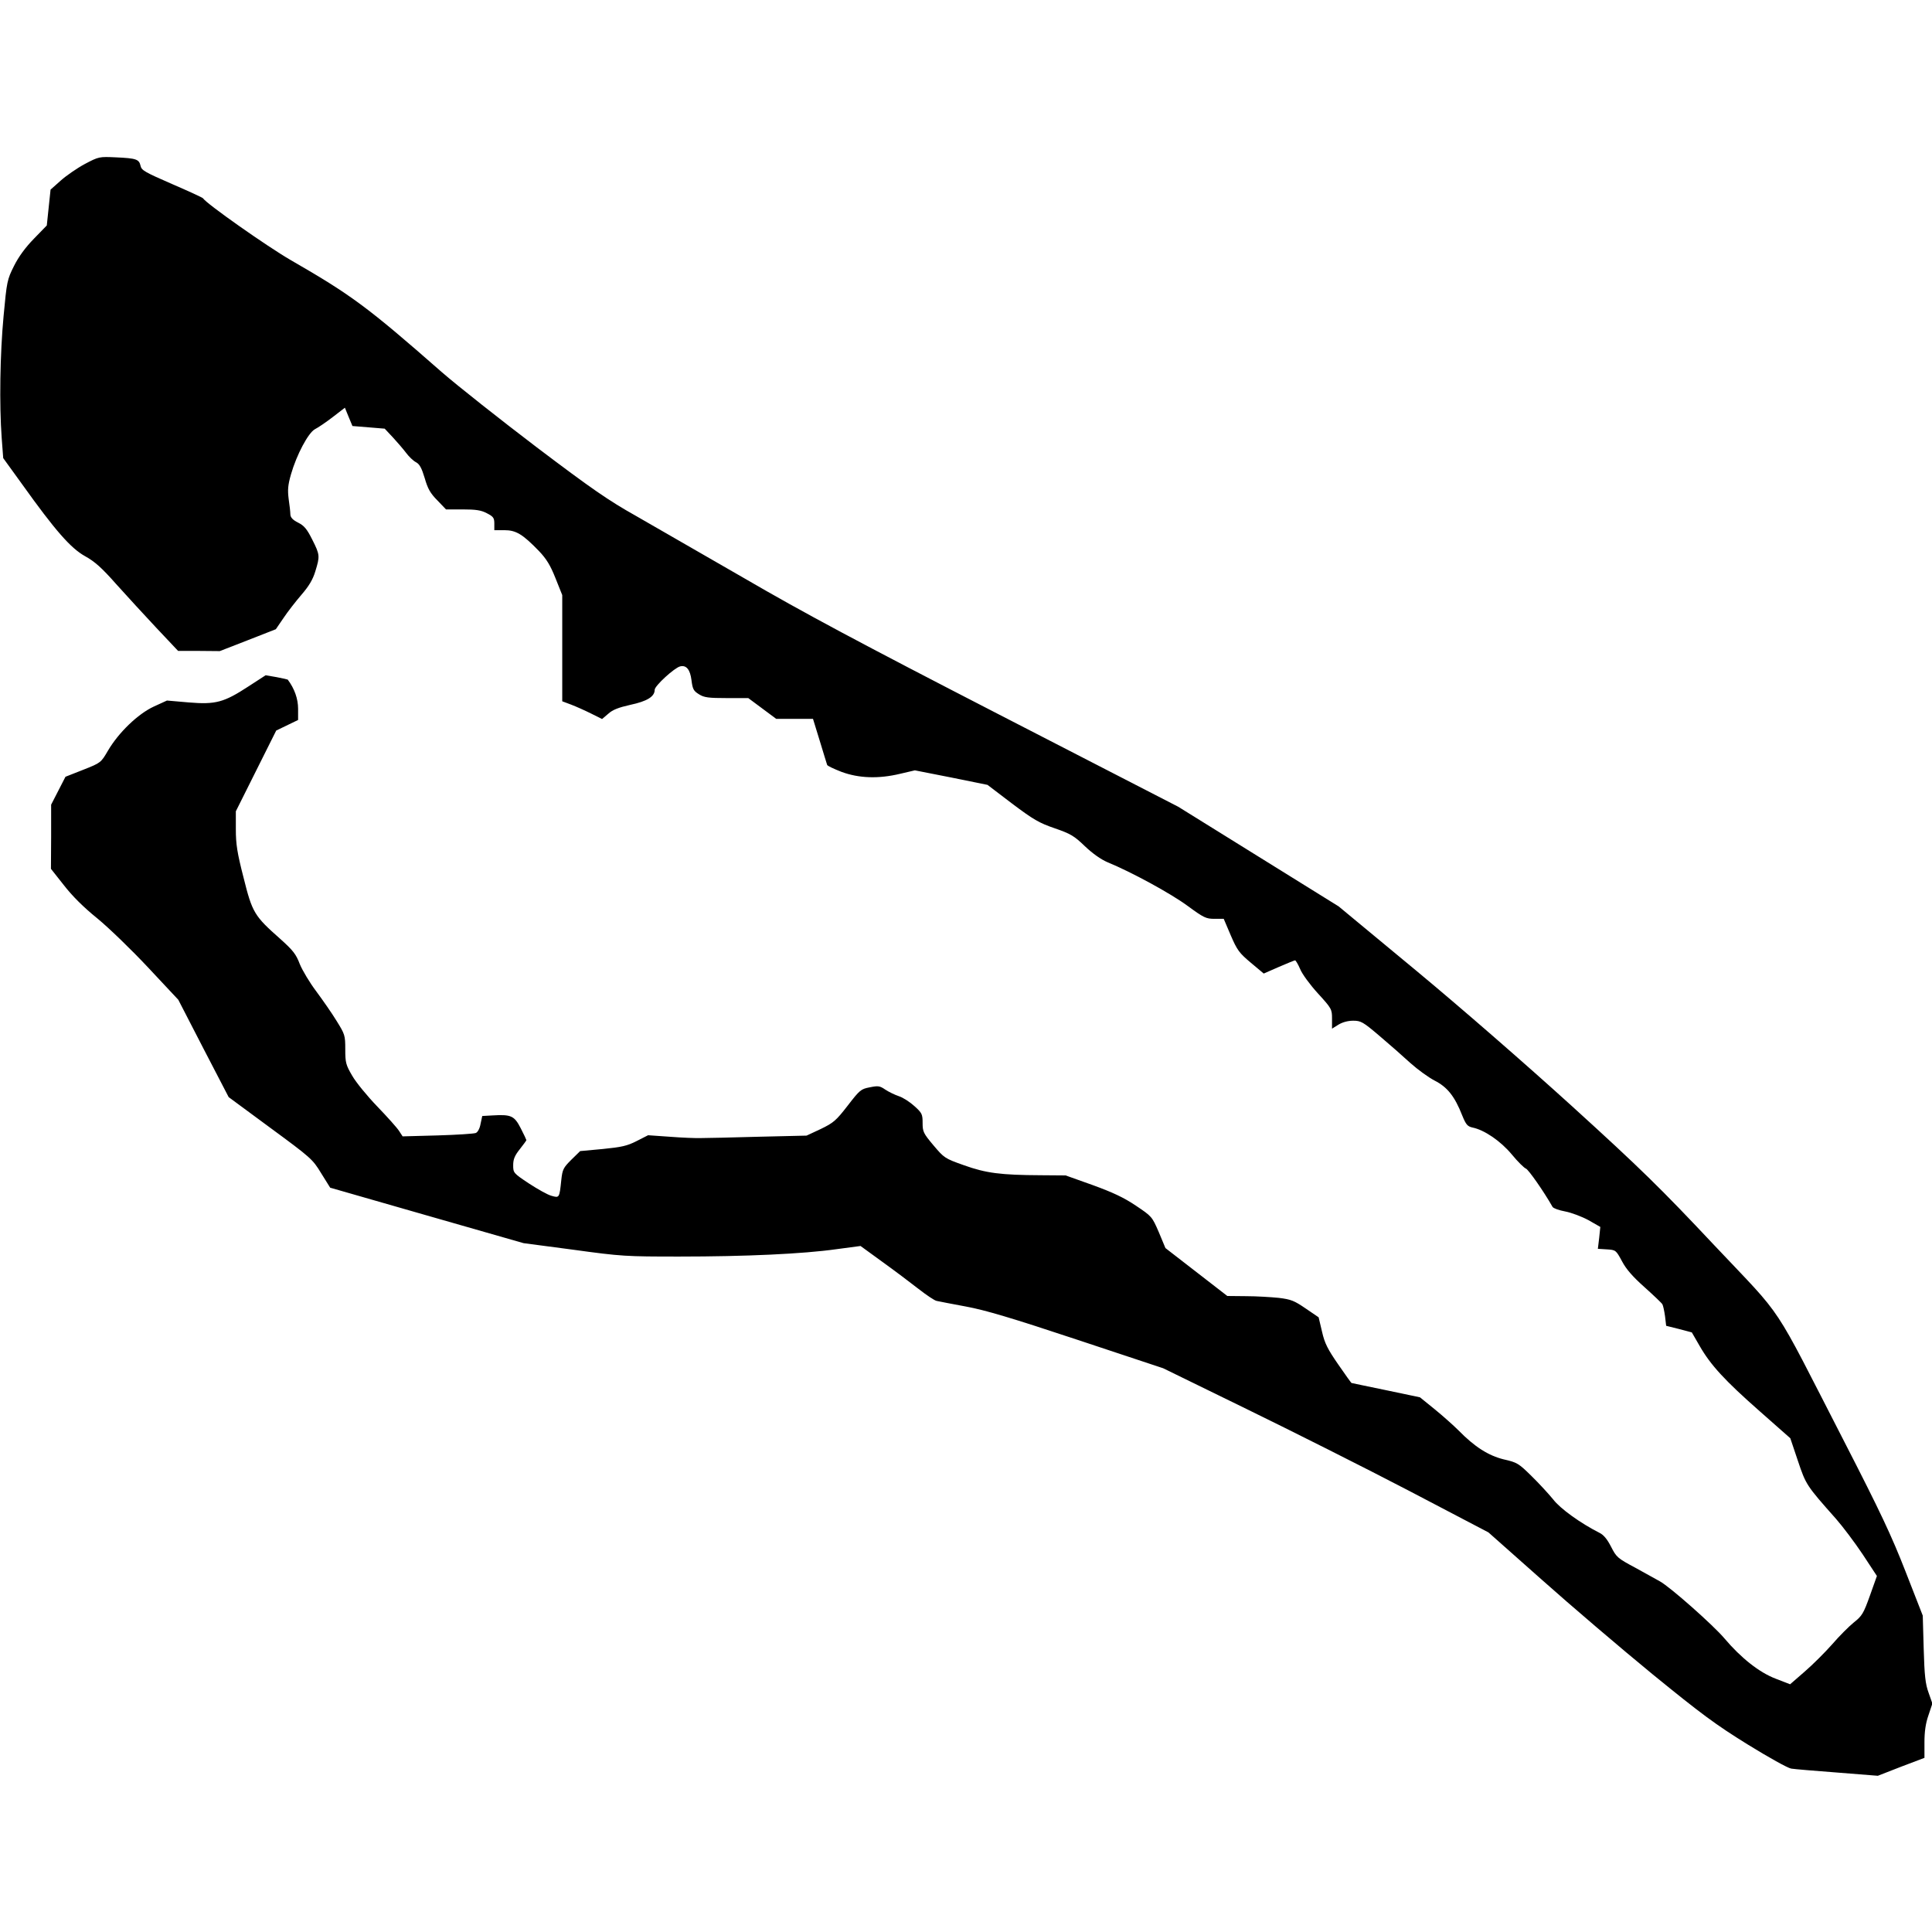
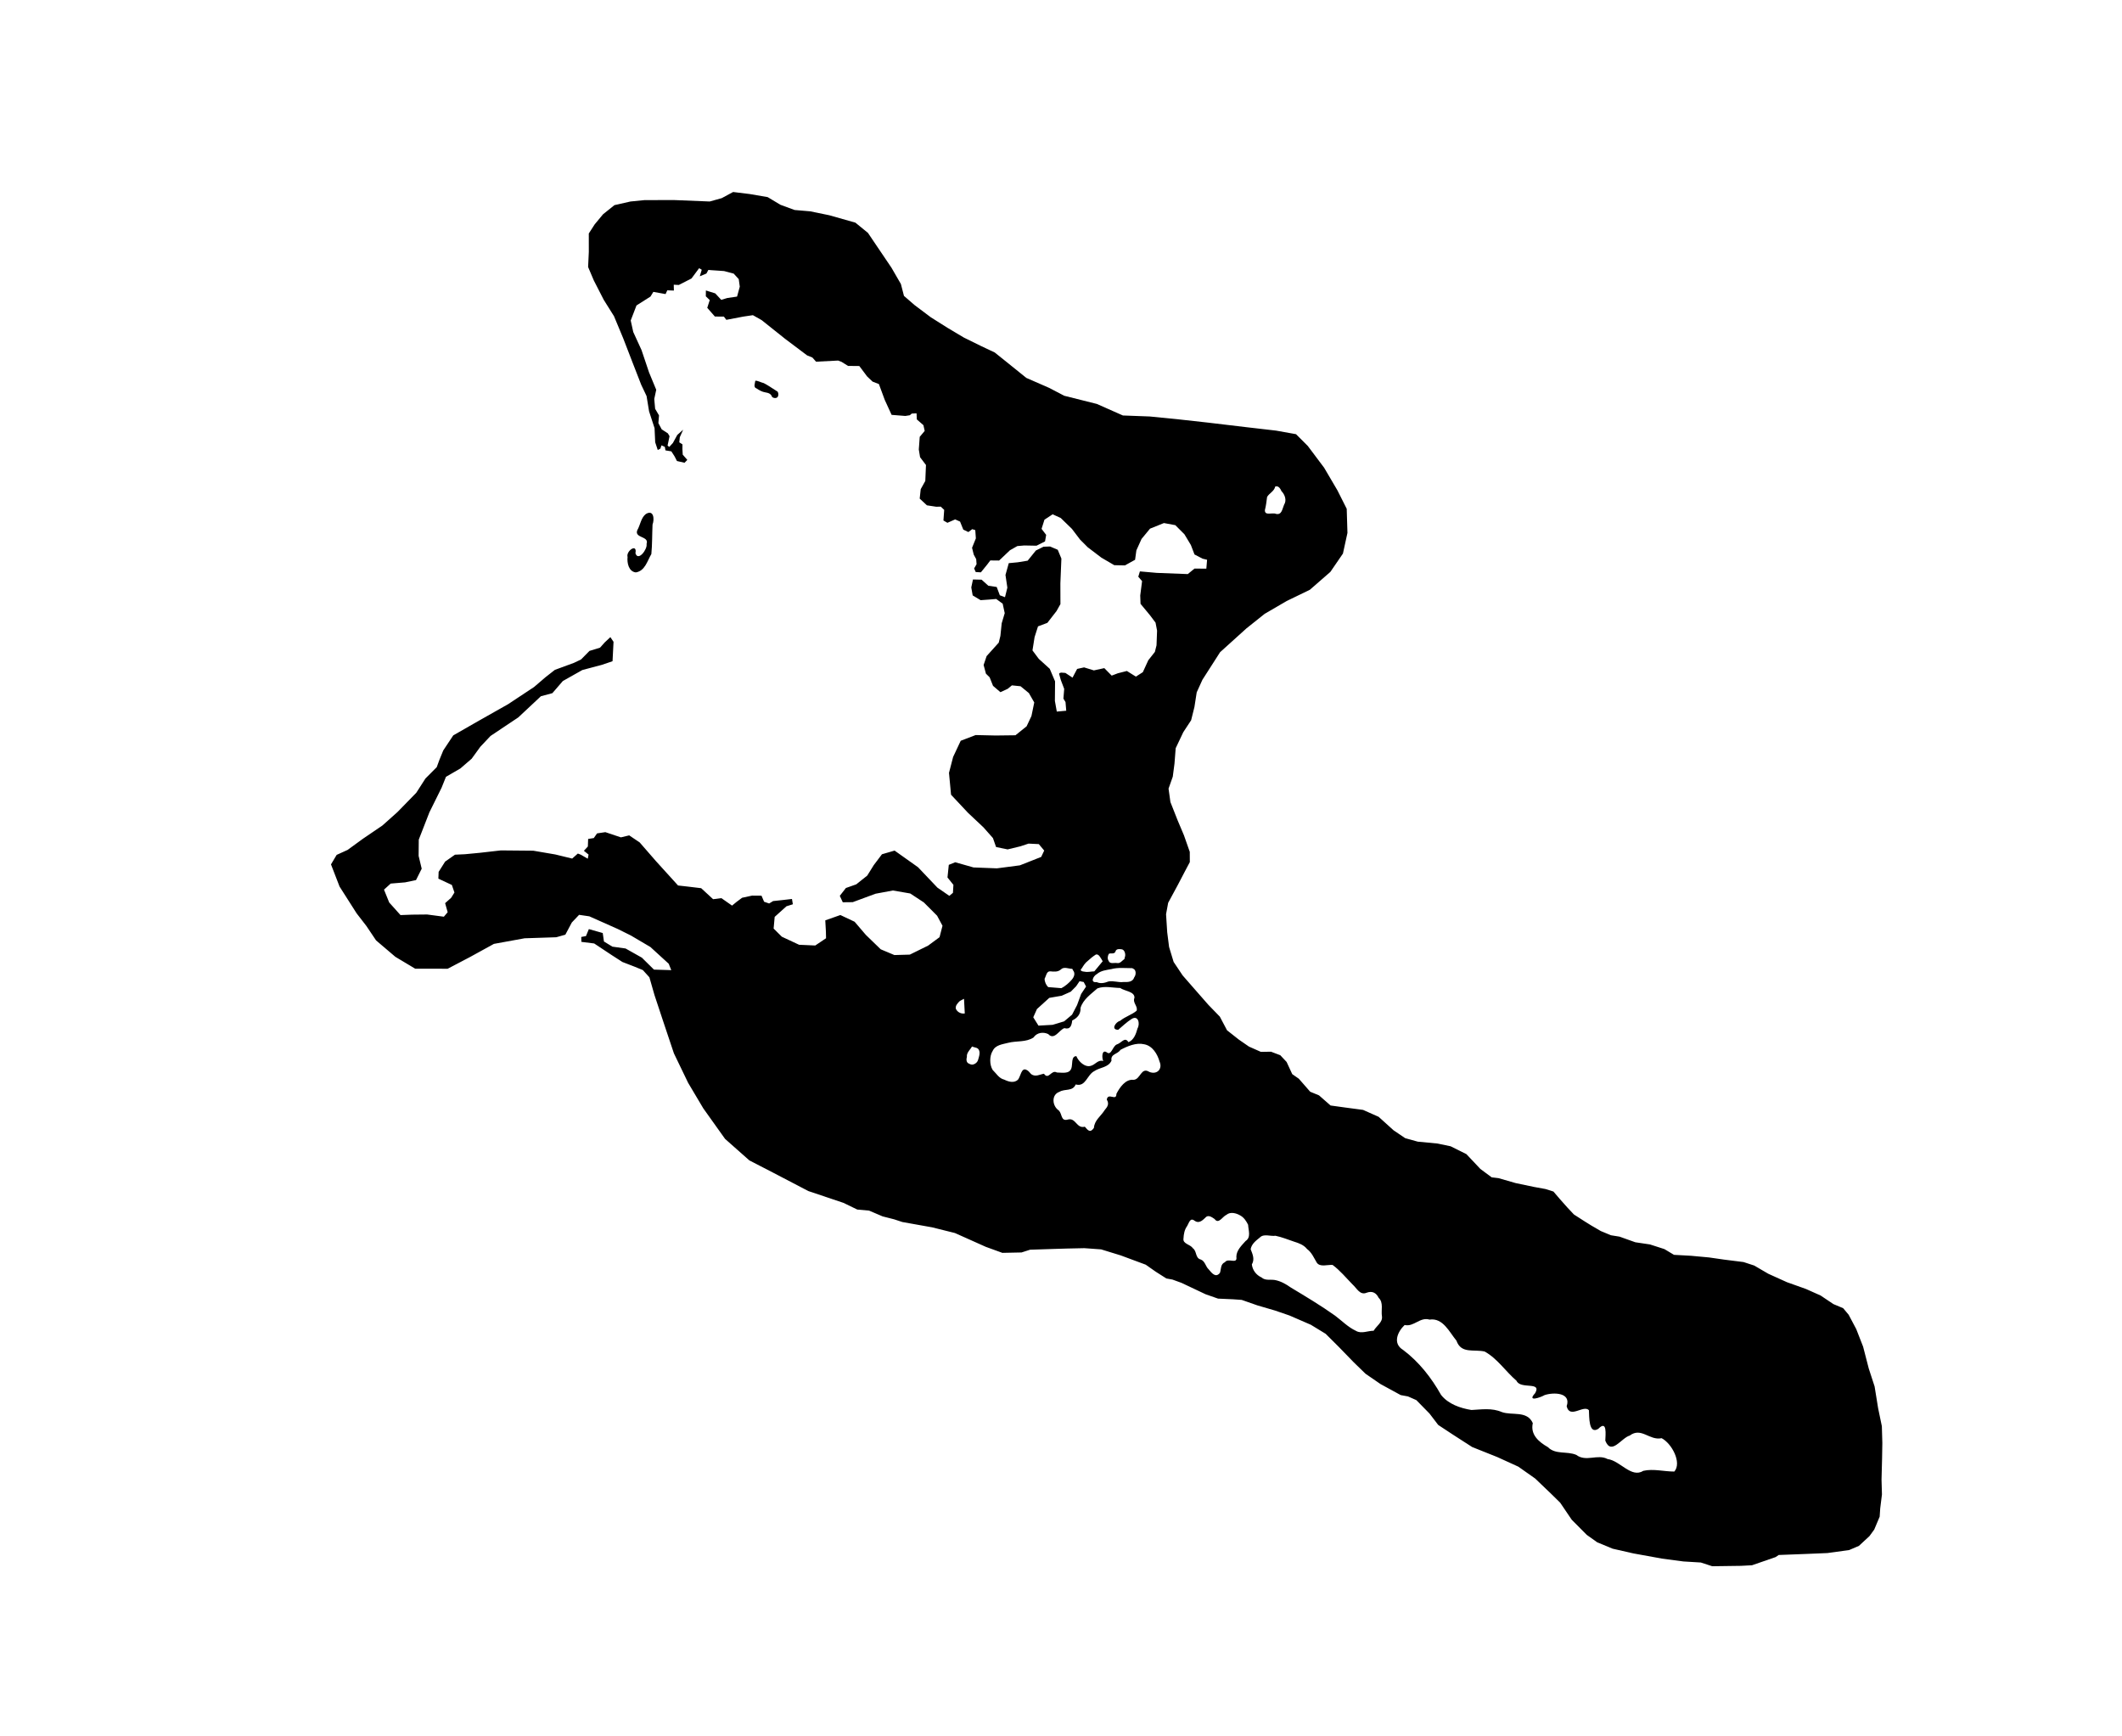
- <svg xmlns="http://www.w3.org/2000/svg" version="1.0" width="1024pt" height="1024pt" viewBox="0 0 1024 1024" preserveAspectRatio="xMidYMid meet">
-   <g transform="translate(0,1024) scale(0.1,-0.1)" fill="#000000" stroke="none">
-     <path d="M450 9371 c-41 -22 -99 -62 -128 -88 l-54 -48 -10 -95 -10 -95 -68 -70 c-45 -46 -81 -95 -106 -145 -36 -72 -38 -82 -55 -265 -19 -202 -23 -470 -10 -647 l8 -106 102 -141 c173 -242 256 -337 332 -379 51 -28 89 -62 164 -147 54 -60 150 -165 213 -232 l116 -123 110 0 111 -1 149 58 148 58 41 60 c22 33 65 88 95 123 39 45 60 80 73 123 25 81 25 88 -16 169 -28 56 -43 74 -75 90 -28 14 -40 27 -41 43 0 12 -4 49 -9 82 -6 48 -4 74 12 130 30 105 92 221 127 240 16 8 59 37 94 64 l65 50 20 -49 20 -48 86 -7 85 -7 44 -47 c23 -25 55 -62 70 -82 14 -19 38 -42 52 -49 19 -10 30 -31 46 -84 16 -56 30 -81 67 -118 l46 -48 89 0 c68 0 97 -4 127 -20 35 -18 40 -25 40 -55 l0 -35 53 0 c62 0 97 -21 184 -111 39 -41 60 -75 87 -143 l36 -90 0 -282 0 -281 48 -18 c26 -10 73 -31 105 -47 l58 -29 33 28 c23 21 54 33 116 47 90 19 130 44 130 80 0 21 105 117 135 124 33 8 53 -17 60 -73 6 -48 11 -57 40 -75 27 -17 50 -20 147 -20 l114 0 74 -55 74 -55 97 0 98 0 36 -117 c20 -65 37 -122 39 -127 1 -5 35 -21 76 -37 92 -34 196 -38 312 -10 l77 18 193 -38 192 -39 130 -99 c113 -85 144 -103 226 -131 84 -29 103 -40 160 -95 41 -39 85 -70 120 -85 127 -52 336 -166 424 -231 86 -63 98 -69 143 -69 l49 0 37 -87 c34 -79 45 -94 107 -146 l68 -57 80 35 c44 19 83 35 86 35 4 0 16 -21 27 -46 10 -26 53 -84 94 -129 73 -80 75 -84 75 -134 l0 -53 34 21 c21 13 50 21 78 21 41 0 52 -6 139 -80 52 -44 126 -109 164 -144 39 -35 97 -77 130 -94 66 -34 105 -82 145 -184 20 -49 28 -58 54 -64 64 -13 150 -72 209 -143 32 -39 66 -72 75 -75 13 -5 94 -120 141 -203 4 -7 34 -18 67 -24 32 -6 88 -27 123 -46 l63 -36 -6 -58 -7 -58 48 -3 c47 -3 48 -4 80 -63 22 -42 57 -82 120 -138 48 -43 91 -84 94 -90 4 -7 10 -35 14 -63 l6 -51 68 -17 68 -18 41 -71 c59 -103 135 -185 319 -347 l162 -143 40 -119 c43 -128 45 -131 202 -308 36 -41 100 -126 142 -189 l75 -114 -37 -104 c-34 -95 -42 -108 -85 -142 -26 -21 -78 -73 -115 -116 -38 -43 -103 -108 -146 -145 l-77 -67 -75 29 c-88 33 -186 111 -273 214 -58 69 -288 273 -343 303 -18 10 -76 42 -130 72 -94 50 -100 56 -128 111 -20 39 -39 63 -62 74 -99 50 -208 128 -245 177 -23 28 -74 84 -114 123 -69 68 -77 73 -148 89 -81 20 -154 66 -240 154 -25 25 -81 75 -125 111 l-79 64 -181 38 c-99 20 -181 38 -182 38 -1 0 -33 44 -70 98 -56 81 -72 112 -86 174 l-18 76 -69 47 c-60 41 -77 48 -142 56 -40 4 -118 9 -173 9 l-100 1 -164 127 -164 127 -35 84 c-36 83 -37 84 -122 141 -64 43 -122 70 -229 109 l-143 51 -131 1 c-213 1 -291 11 -408 53 -102 36 -105 39 -161 105 -54 64 -58 73 -58 119 0 46 -3 53 -43 89 -24 22 -61 46 -83 53 -21 7 -54 23 -72 35 -29 20 -38 21 -82 12 -47 -9 -53 -14 -117 -97 -62 -80 -75 -91 -143 -124 l-75 -35 -255 -6 c-140 -4 -277 -7 -305 -7 -27 -1 -102 2 -165 7 l-115 8 -61 -31 c-51 -26 -80 -32 -180 -42 l-119 -11 -47 -46 c-42 -42 -47 -51 -53 -107 -10 -96 -10 -96 -52 -84 -20 5 -73 35 -119 65 -83 55 -84 57 -84 97 0 32 8 51 35 85 19 24 35 46 35 48 0 2 -13 30 -30 63 -34 66 -50 74 -150 68 l-54 -3 -9 -42 c-4 -24 -15 -44 -25 -48 -9 -4 -100 -10 -203 -13 l-185 -5 -19 29 c-10 16 -62 74 -115 129 -53 55 -113 128 -133 163 -34 58 -37 70 -37 140 0 75 -2 80 -46 151 -25 41 -74 111 -108 157 -34 45 -73 110 -87 144 -20 53 -36 73 -104 134 -137 121 -148 139 -194 324 -34 132 -41 178 -41 256 l0 96 107 214 107 214 58 28 58 28 0 59 c0 53 -19 107 -55 155 -1 1 -28 7 -59 13 l-58 10 -91 -59 c-130 -85 -174 -97 -317 -85 l-115 10 -70 -32 c-84 -39 -186 -137 -243 -234 -37 -63 -37 -64 -131 -101 l-94 -37 -38 -74 -38 -74 0 -170 -1 -170 68 -86 c44 -57 105 -118 177 -176 61 -50 182 -167 270 -261 l160 -171 133 -258 134 -258 221 -163 c215 -158 224 -166 269 -240 l48 -77 512 -147 513 -147 265 -35 c254 -35 278 -36 560 -36 351 0 657 14 833 39 l128 17 117 -85 c64 -46 150 -111 191 -143 41 -32 84 -61 95 -63 12 -3 82 -16 156 -30 103 -19 244 -61 590 -176 l455 -151 440 -215 c242 -118 630 -313 862 -434 l422 -221 283 -251 c156 -139 420 -364 587 -501 259 -211 333 -266 504 -372 110 -68 214 -126 231 -128 17 -3 127 -12 245 -21 l214 -17 123 48 124 47 0 82 c0 56 6 100 21 143 l21 63 -20 57 c-17 46 -22 91 -26 233 l-5 176 -91 233 c-75 192 -134 317 -325 689 -392 763 -308 637 -690 1042 -284 302 -388 404 -752 735 -249 226 -590 523 -830 722 l-408 338 -425 264 -425 264 -950 489 c-740 381 -1039 541 -1350 722 -220 127 -479 276 -575 331 -146 82 -234 143 -525 363 -192 146 -420 326 -505 400 -393 345 -479 408 -800 593 -126 73 -447 299 -464 327 -3 4 -77 38 -165 76 -142 62 -161 72 -166 96 -8 35 -22 40 -130 45 -89 4 -91 4 -165 -35z" />
-   </g>
+ <svg xmlns="http://www.w3.org/2000/svg" version="1.1" x="0px" y="0px" width="1366.559px" height="1117.794px" viewBox="0 0 1366.559 1117.794" enable-background="new 0 0 1366.559 1117.794" xml:space="preserve">
+   <path fill="#000000" d="M1209.513,906.851l-2.275-14.084     l-3.758-11.528l-3.637-14.075l-4.43-11.346l-4.89-9.225l-3.553-4.237l-6.239-2.615l-8.297-5.547l-9.398-4.197l-12.218-4.355     l-12.055-5.449l-9.057-5.283l-6.886-2.251l-12.465-1.563l-9.805-1.412l-11.625-1.069l-10.884-0.599l-6.159-3.695l-9.313-2.999     l-9.432-1.403l-10.14-3.615l-5.578-0.9l-6.521-2.715l-6.141-3.581l-3.983-2.467l-7.173-4.61l-4.244-4.517l-4.93-5.555     l-4.024-4.706l-5.128-1.62l-7.366-1.34l-11.808-2.475l-11.053-3.184l-4.42-0.527l-7.283-5.4l-8.994-9.543l-10.156-5.051     l-8.448-1.771l-12.728-1.212l-8.099-2.251l-7.46-5.051l-9.622-8.69l-10.023-4.451l-11.617-1.548l-9.32-1.292l-7.442-6.519     l-5.689-2.346l-3.231-3.711l-4.077-4.659l-4.237-2.952l-3.629-7.844l-4.069-4.332l-5.985-2.274L812,677.32l-7.683-3.408     l-6.551-4.524l-7.564-5.968l-4.636-8.785l-7.387-7.611l-7.797-8.897l-8.754-10.021l-5.823-8.712l-2.921-9.623l-1.204-9.439     l-0.742-11.667l1.355-7.331l6.184-11.435l4.549-8.712l3.217-6.057l-0.035-6.599l-3.748-10.66l-4.101-9.718l-4.614-11.697     l-1.204-8.649l2.721-7.7l1.11-8.473l0.766-9.854l4.9-10.324l5.041-7.668l2.131-8.554l1.461-9.406l3.678-8.107l11.385-17.762     l16.988-15.35l11.728-9.354l14.14-8.24l14.954-7.246l13.203-11.51l8.099-11.805l2.904-13.302l-0.47-15.529l-5.937-11.801     l-8.594-14.618l-10.531-14.038l-7.581-7.585l-12.821-2.295l-19.357-2.241l-24.345-2.896l-18.886-2.095l-18.766-1.875     l-17.324-0.646l-16.77-7.428l-21.041-5.275l-9.646-5.05l-14.729-6.439l-11.562-9.319l-8.785-7.05l-8.699-4.104l-11.177-5.502     l-10.659-6.351l-10.732-6.783l-10.382-7.803l-6.807-5.897l-1.969-7.635l-6.084-10.521l-8.793-13.006l-6.353-9.411l-8.081-6.591     l-16.833-4.771l-12.237-2.511l-10.093-0.869l-9.071-3.334l-8.266-4.957l-11.634-1.993l-10.614-1.298l-7.319,3.951l-7.743,2.161     l-23.283-0.94l-18.782,0.059l-8.968,0.887l-10.329,2.338l-7.33,5.876l-5.385,6.487l-3.801,5.896l0.012,11.881l-0.453,9.699     l3.67,8.646l6.423,12.531l6.575,10.479l5.924,14.228l6.394,16.548l5.216,13.393l3.451,7.28l1.61,9.843l3.528,10.814l0.414,9.097     l1.649,4.979l1.695-0.885l0.694-2.111l2.166,0.974l0.399,2.259l3.808,0.639l2.106,3.283l1.485,2.928l4.895,1.125l1.787-1.843     l-2.95-3.368l-0.208-3.577l0.027-3.032l-2.046-1.349l0.339-3.264l2.15-4.844l-3.777,3.371l-2.832,5.179l-2.314,2.521     l-1.104-0.854l1.269-6.048l-1.074-1.827l-3.973-2.582l-2.14-4.021l0.404-4.971l-2.499-4.248l-0.561-6.309l1.272-5.924     l-4.635-11.202l-4.825-14.351l-5.344-11.668l-1.63-7.41l3.712-9.67l9.02-5.729l1.843-3.017l7.878,1.417l1.103-2.426l4.244,0.168     l-0.084-3.77l3.264,0.163l8.159-4.178l4.907-6.613l1.695,0.984l-1.252,4.222l4.266-1.78l1.219-2.289l10.183,0.702l6.162,1.643     l3.24,3.54l0.68,4.854l-1.756,6.399l-6.299,0.918l-3.886,1.176l-3.857-4.16l-6.033-1.879l-0.039,3.765l2.525,2.442l-1.604,4.959     l4.918,5.621l5.801,0.052l1.563,2.075l10.928-2.084l6.188-0.912l5.661,3.199l15.049,12.007l14.195,10.685l3.383,1.36     l2.385,2.696l14.194-0.726l2.295,0.871l4.097,2.577l7.276,0.07l5.02,6.706l3.489,3.316l4.102,1.6l3.779,10.225l4.406,9.604     l8.839,0.698l2.912-0.464l1.221-1.068l3.088-0.163l0.167,3.912l4.254,3.715l0.822,3.69l-3.199,3.834l-0.593,8.144l0.815,4.97     l3.797,5.007l-0.431,10.276l-2.95,5.29l-0.663,6.071l4.658,4.334l6.008,0.913l2.904-0.064l2.21,2.08l-0.486,6.846l2.56,1.475     l4.987-2.181l3.16,1.407l2.075,5.158l3.262,1.577l2.498-1.86l1.964,0.615l0.375,5.318l-2.45,6.057l1.076,4.384l1.589,2.924     l0.239,3.263l-1.571,2.729l1.02,2.316l3.328,0.2l4.07-5.019l1.995-2.641l5.673,0.055l6.988-6.621l4.747-2.692l4.453-0.388     l7.892,0.151l5.497-2.772l0.727-4.201l-2.961-3.878l1.859-5.892l5.244-3.472l5.225,2.357l7.221,7.015l5.243,6.905l4.923,4.927     l8.775,6.683l8.338,4.867l6.863,0.146l6.534-3.626l0.839-6.063l3.318-7.349l5.475-6.631l8.945-3.602l7.332,1.356l5.871,5.879     l4.143,6.891l2.346,6.104l5.186,2.704l2.912,0.707l-0.479,5.737l-7.619-0.073l-4.326,3.551l-19.963-0.77l-10.875-0.959     l-1.044,3.424l2.447,2.841l-1.188,9.239l0.19,5.394l6.111,7.365l3.559,4.739l0.982,5.147l-0.351,9.431l-1.062,4.269     l-4.236,5.361l-3.512,7.677l-4.482,2.873l-5.795-3.631l-5.832,1.476l-3.957,1.508l-4.756-4.826l-6.718,1.467l-6.304-1.938     l-4.468,0.981l-1.995,3.766l-0.967,1.867l-4.602-3.048l-2.713-0.208l-0.958,0.256l-0.398,0.495l1.106,3.966l2.189,5.775     l-0.504,6.256l1.355,2.226l0.463,5.578l-2.48,0.215l-3.599,0.328l-1.228-6.87l0.111-12.6l-3.432-8.082l-7.062-6.407     l-4.053-5.434l1.356-8.553l2.21-6.918l6.015-2.259l5.898-7.588l2.528-4.508l-0.04-13.356l0.654-15.95l-2.355-5.665l-4.955-2.114     l-4.194,0.144l-4.924,2.438l-5.292,6.554l-6.422,1.046l-5.743,0.55l-2.123,7.6l1.211,8.159l-1.523,6.158l-3.328-1.235     l-2.001-5.338l-5.402-0.814l-4.331-3.893l-5.562-0.128l-1.086,5.122l0.902,5.138l5.107,3.065l5.417-0.384l4.621-0.391     l4.171,3.039l1.318,6.089l-1.947,6.511l-0.832,8.122l-1.076,4.364l-7.804,8.665l-1.933,5.729l1.502,5.585l2.37,2.33l2.186,5.497     l4.754,4.085l4.75-2.186l2.655-2.202l5.569,0.574l5.364,4.396l3.462,6.047l-1.804,8.722l-3.136,6.646l-7.172,5.753     l-12.776,0.153l-12.853-0.289l-9.615,3.671l-4.899,10.42l-2.657,10.262l1.325,14.065l10.939,11.675l9.949,9.351l6.096,6.896     l2.02,5.768l7.436,1.524l8.234-1.996l5.25-1.738l6.592,0.326l3.477,4.143l-1.93,4.101l-13.74,5.426l-14.768,1.932l-15.083-0.576     l-11.783-3.35l-4.14,1.675l-0.839,8.13l3.813,4.748l-0.302,5.14l-2.332,1.946l-7.668-5.299l-12.485-13.133l-15.092-10.709     l-8.14,2.362l-5.269,6.983l-4.198,6.741l-7.081,5.649l-6.678,2.353l-3.922,5.044l1.915,4.141l6.409-0.071l14.712-5.435     l11.172-2.074l11.131,1.915l8.792,5.775l8.536,8.555l3.47,6.463l-1.905,7.356l-7.325,5.409l-11.811,5.817l-9.937,0.279     l-8.805-3.702l-9.61-9.313l-7.199-8.426l-9.175-4.332l-9.719,3.431l0.404,7.276l0.087,4.246l-6.95,4.667l-10.412-0.47     l-11.11-5.187l-5.284-5.251l0.679-7.516l7.577-6.83l4.135-1.293l-0.58-3.414l-5.942,0.686l-6.188,0.662l-2.573,1.557     l-3.243-1.117l-1.668-3.901l-6.063-0.05l-6.432,1.388l-3.543,2.635l-2.928,2.409l-6.866-4.795l-5.342,0.671l-7.685-7.085     l-8.836-1.063l-6.047-0.678l-14.287-15.742l-10.422-11.976l-6.754-4.55l-5.352,1.277l-10.014-3.352l-5.342,0.797l-2.095,3.009     l-3.646,0.567l-0.171,4.859l-2.561,2.77l3.013,2.433l-0.515,2.672l-4.464-2.584l-1.928-0.751l-3.654,3.24l-10.879-2.649     l-14.168-2.418l-20.856-0.191l-13.7,1.556l-9.46,0.903L293,550.352l-6.333,4.436l-4.188,6.622l-0.167,4.365l8.686,4.069     l1.662,4.859l-2.106,3.383l-3.894,3.478l1.637,5.825l-2.447,2.896l-10.776-1.427l-9.592,0.102l-7.558,0.281l-7.286-8.123     l-3.347-8.267l4.309-3.902l9.272-0.773l7.037-1.477l3.664-7.332l-1.983-8.242l0.094-10.469l6.846-17.577l7.859-15.877     l2.81-6.991l9.308-5.402l7.257-6.278l5.552-7.652l6.57-6.974l17.94-12l14.512-13.589l7.387-1.979l6.755-7.827l12.567-7.076     l12.557-3.328l6.87-2.337l0.636-12.496l-2.039-3.016l-3.535,3.303l-3.118,3.487l-6.787,2.082l-5.451,5.522l-4.563,2.177     l-12.292,4.517l-5.96,4.668l-7.424,6.358l-16.717,11.067l-18.799,10.619l-16.531,9.473l-6.435,9.694l-2.449,5.983l-1.754,4.779     l-7.267,7.302l-5.912,9.198l-12.118,12.417l-9.678,8.647l-12.671,8.618l-9.738,7.101l-7.066,3.207l-3.649,6.121l5.526,14.291     l10.986,17.241l6.26,8.099l6.264,9.319l12.422,10.573l12.763,7.635l20.913,0.04l14.466-7.589l15.331-8.425l19.747-3.599     l20.4-0.67l5.844-1.652l4.181-7.858l4.674-4.923l6.599,0.965l18.335,8.162l8.454,4.205l12.526,7.382l11.791,10.771l1.661,4.132     l-11.15-0.343l-7.799-7.7l-10.487-5.904l-8.485-1.181l-5.432-3.312l-0.788-5.465l-8.938-2.522l-1.854,4.484l-3.045,0.576     l0.089,3.158l8.237,1.029l11.327,7.508l6.858,4.421l7.736,2.985l5.426,2.226l4.212,4.644l3.275,11.426l5.793,17.481L434,678.284     l9.155,18.982l9.781,16.453l14.007,19.636l15.63,13.845l15.547,8.024l22.438,11.716l22.596,7.595l8.927,4.316l7.617,0.687     l8.704,3.719l7.383,1.875l5.317,1.747l19.232,3.438l14.635,3.653l19.914,8.905l10.637,3.862l12.35-0.255l5.475-1.765     l15.104-0.494l8.736-0.263l11.146-0.239l10.795,0.781l12.639,3.887l16.063,5.96l6.471,4.532l6.822,4.341l3.934,0.718     l5.809,2.112l15.535,7.344l8.025,2.807l9.671,0.432l5.579,0.398l10.077,3.527l11.449,3.351l9.223,3.168l13.748,5.96l9.542,5.825     l8.49,8.457l9.591,9.886l7.66,7.429l9.605,6.598l12.974,7.079l4.7,0.877l5.379,2.37l8.488,8.657l5.595,7.325l9.471,6.238     l12.414,7.995l16.173,6.456l13.532,6.175l10.819,7.619l10.222,9.775l5.923,5.815l7.418,10.947l9.702,9.773l6.718,4.78     l9.919,4.109l13.332,3.04l18.401,3.335l13.866,1.851l11.219,0.679l7.343,2.4l18.5-0.254l7.117-0.375l15.216-5.266l1.98-1.348     l18.001-0.688l13.395-0.559l13.972-1.931l6.28-2.689l6.798-6.287l3.071-4.212l3.504-8.315l0.358-5.4l1.109-8.896l-0.271-9.527     l0.351-13.612l0.167-10.03l-0.31-10.786L1209.513,906.851z M816,319.998c1.322-2.376,4.602-3.63,5.24-6.71     c2.074-0.733,3.334,1.388,4.03,2.965c2.201,2.238,3.495,5.913,1.674,8.753c-1.139,2.552-1.412,6.854-5.296,5.863     c-2.283-0.993-7.342,1.489-7.047-2.478C815.328,325.636,815.623,322.819,816,319.998z M615.599,649.664     c-0.573-1.987,1.18-3.789,2.491-5.066c0.853-0.583,1.833-0.933,2.734-1.443c0.114,3.135,0.28,6.271,0.488,9.431     C618.999,652.968,616.605,651.812,615.599,649.664z M630.065,681.836c-0.191,0.878-0.566,1.731-1.205,2.369     c-0.996,1.069-2.689,1.708-4.077,1.037c-0.502-0.312-1.141-0.382-1.572-0.853c-0.918-0.854-0.925-2.259-0.631-3.416     c0.232-0.598-0.024-1.276,0.191-1.883c0.513-2.059,2.21-3.446,3.233-5.242c0.892,0.463,1.954,0.526,2.879,0.895     c0.885,0.311,1.531,1.028,1.756,1.923C631.167,678.389,630.554,680.185,630.065,681.836z M714.107,614.175     c1.277-0.671,3.303,0.438,4.197-1.316c0.416-1.971,2.402-1.804,3.942-1.604c1.866,0.176,2.593,2.697,2.36,4.285     c-0.15,0.669-0.39,1.325-0.486,1.994c-1.492,0.998-2.672,2.992-4.754,2.585c-1.885-0.318-4.58,0.863-5.428-1.443     C713.039,617.349,713.318,615.459,714.107,614.175z M715.609,624.045c4.435-1.213,9.039-0.607,13.563-0.63l0.485,0.286     c2.194,0.749,2.027,4.062,0.791,5.602c-0.975,3.206-4.285,3.103-7.021,3.041c-3.225,0.398-6.416-0.975-9.599-0.344     c-2.442,0.934-5.026,1.586-7.54,0.405c-4.428,0.559-2.299-3.949,0.105-5.186C709.001,624.962,712.344,624.644,715.609,624.045z       M696.632,623.573c1.094-1.731,2.155-3.55,3.848-4.788c1.617-1.531,3.373-2.935,5.264-4.149c1.867-0.461,2.85,1.892,3.721,3.178     c0.215,0.398,0.43,0.805,0.662,1.172c-1.812,2.155-3.598,4.333-5.402,6.503c-2.026,0.009-4.149,0.646-6.152,0.216     C697.257,625.632,694.832,625.122,696.632,623.573z M676.431,625.465c2.297,0.231,4.796,0.503,6.687-1.142     c2.026-2.131,4.979-0.462,7.429-0.472c0.152,0.305,0.302,0.614,0.455,0.927c1.658,1.963,0.718,4.276-0.726,5.999     c-1.772,2.107-4.351,4.311-6.745,5.522c-2.824-0.255-5.711-0.511-8.52-0.686c-1.365-1.302-2.338-3.543-2.282-5.427     C673.726,628.521,673.909,625.249,676.431,625.465z M667.781,649.753l7.957-7.206l8.001-1.38l5.833-2.602l3.449-3.486     l2.199-3.255l2.675,0.51l1.538,2.913l-3.199,4.819l-2.609,7.133l-3.213,6.16l-5.115,4.309l-7.428,2.242l-9.098,0.511     l-3.352-5.363L667.781,649.753z M672.313,691.395c-2.551,0.375-5.458,2.321-8.249,0.264c-0.991-1.006-1.731-2.258-3.081-2.777     c-3.303-1.643-3.695,4.421-5.465,6.414c-2.626,2.309-6.024,1.246-8.834-0.117c-3.334-0.758-5.073-3.998-7.419-6.226     c-2.067-3.35-2.092-9.008,0.046-12.311c1.772-3.813,6.304-4.189,9.896-5.139c5.41-1.412,11.537-0.239,16.388-3.455     c2.106-3.151,6.176-3.742,9.463-2.194c3.879,4.31,7.143-2.761,10.381-3.813c3.869,1.084,4.667-1.694,5.076-4.948     c3.404-1.627,5.521-4.156,5.354-8.13c1.707-5.514,6.757-8.85,10.851-12.519c4.675-1.757,9.806-0.337,14.649-0.272     c2.904,2.059,9.279,2.194,9.23,6.24c-1.379,3.439,2.275,5.314,1.397,8.401c-2.983,2.585-7.421,3.799-10.61,6.503     c-2.922,0.671-6.218,5.873-1.23,5.769c2.768-2.354,5.418-4.924,8.475-6.869c4.355-2.874,5.719,2.904,3.925,5.991     c-0.909,3.376-2.331,7.557-5.864,8.849c-2.29-3.734-4.357,0.479-7.341,1.43c-2.769,0.844-3.63,7.539-6.526,5.177     c-3.312-2.298-3.359,3.487-2.315,5.57c-3.376-1.07-5.034,2.281-7.97,3.063c-3.766,1.229-7.963-2.737-9.359-6.206     c-3.535-0.114-2.307,5.553-3.248,7.89c-1.307,3.79-6.158,2.625-9.302,2.625C677.029,688.498,675.314,695.743,672.313,691.395z       M740.213,690.245c-5.448-3.455-5.688,4.923-10.229,5.075c-5.22-0.566-8.935,5.003-11.018,9.016     c0.08,5.043-5.44-1.157-6.2,3.727c1.676,2.697,0.527,4.571-1.363,6.758c-2.491,3.975-6.545,6.446-6.936,11.467     c-2.416,3.463-3.805,1.587-5.855-0.782c-5.332,1.436-5.762-5.952-10.828-4.628c-4.636,1.365-3.615-3.295-5.825-5.753     c-4.362-2.792-5.099-10.261,0.343-12.081c3.488-2.153,8.459-0.063,10.447-4.747c6.479,1.795,7.196-6.145,11.991-8.594     c3.646-2.488,9.047-2.241,11.06-6.733c-0.735-4.436,3.854-3.981,5.76-6.949c4.572-2.402,10.18-4.805,15.287-3.598     c5.371,0.987,8.521,6.286,9.91,11.177C748.816,688.299,745.123,692.2,740.213,690.245z M802.148,799.118     c-2.57,2.904-5.922,6.023-5.936,10.149c0.787,5.233-5.188,0.406-7.383,3.502c-2.926,1.189-2.368,4.572-3.184,6.823     c-2.727,3.533-5.321,0.111-7.236-2.202c-2.059-1.829-2.257-5.243-5.091-6.352c-3.748-0.901-2.385-5.482-5.209-7.341     c-1.509-2.465-6.526-2.664-5.953-6.191c0.145-2.848,0.647-5.713,2.37-8.06c1.244-2.042,1.898-5.696,4.844-3.343     c2.608,1.852,4.857-0.063,6.692-1.843c1.846-2.394,4.237-0.606,6.159,0.702c2.53,3.598,5.045-1.612,7.63-2.736     c2.481-2.107,6.312-1.094,8.929,0.471c2.338,1.269,3.847,3.638,4.995,5.952C803.958,792.272,805.817,796.749,802.148,799.118z       M884.642,856.895c-3.78-0.01-7.955,2.161-11.418,0.063c-5.09-2.354-9-6.448-13.445-9.783     c-9.185-6.55-18.9-12.327-28.564-18.152c-3.087-2.194-6.463-4.108-10.245-4.803c-2.887-0.478-6.183,0.535-8.561-1.659     c-3.424-1.54-5.776-4.667-6.218-8.362c1.988-3.413,0.473-6.606-0.773-9.814c0.607-3.43,3.369-5.464,5.913-7.523     c2.546-2.649,6.759-0.639,10.079-1.125c4.077,0.829,8.02,2.465,11.981,3.79c3.137,0.957,6.241,2.114,8.363,4.764     c3,2.186,4.381,5.641,6.224,8.712c2.044,3.104,6.926,1.286,10.181,1.5c4.851,3.567,8.682,8.307,12.887,12.584     c2.77,2.472,4.781,7.165,9.111,5.306c3.584-1.284,6.072,0.017,7.707,3.318c3.271,3.072,1.43,8.003,2.116,11.985     C890.473,851.501,886.365,853.814,884.642,856.895z M1078.268,947.559c-6.64,0.016-13.549-1.947-19.972-0.464     c-7.772,4.917-14.899-6.558-23.035-7.586c-6.424-3.456-13.82,2.105-20.146-2.681c-6.017-2.563-13.397,0-18.297-5.003     c-5.849-3.32-11.386-8.044-9.7-15.448c-3.728-8.282-13.248-4.708-20.021-7.148c-6.238-2.722-12.942-1.652-19.483-1.309     c-7.175-1.149-14.946-3.814-19.582-9.719c-6.215-11.051-14.251-21.328-24.456-28.972c-6.901-4.149-3.55-11.736,1.006-16.03     c5.92,1.39,9.862-5.337,16.021-3.479c8.681-1.3,12.727,7.996,17.338,13.548c3.063,8.729,11.322,5.37,18.202,7.022     c8.147,4.508,13.467,12.773,20.473,18.807c2.602,5.799,16.533,0.166,11.97,8.042c-5.402,5.785,3.247,2.849,6.149,1.181     c5.755-1.907,17.261-1.707,14.188,7.158c1.964,8.425,10.892-1.141,14.33,2.576c0.246,3.91-0.277,15.966,6.048,11.992     c5.905-6.04,4.597,3.942,4.508,7.628c3.872,9.774,10.309-1.778,15.718-3.279c7.502-5.642,12.689,3.398,20.548,1.683     C1076.583,929.423,1083.238,941.846,1078.268,947.559z" />
+   <path fill="#000000" d="M492.847,252.648     c1.908,0.315,3.702,0.838,4.329,2.876c0.955,1.019,3.382,1.2,3.886-0.431c0.348-0.95,0.22-2.044-0.283-2.908     c-2.984-1.795-5.815-3.918-8.916-5.494c-1.724-0.383-4.168-1.752-5.453-1.512c-0.135,1.668-1.504,4.236,0.854,4.972     C488.97,251.295,490.772,252.329,492.847,252.648z" />
+   <path fill="#000000" d="M409.472,368.582     c5.943-0.944,7.38-7.436,9.997-11.824c0.606-6.324,0.466-12.672,0.762-18.989c1.325-3.424,0.798-9.896-4.322-6.774     c-3.189,2.473-3.525,7.088-5.528,10.473c-1.915,5.182,7.859,3.637,6.007,8.779c0.706,3.399-5.473,11.574-7.167,5.98     c1.313-6.634-6.184-1.443-5.071,2.438C403.734,362.511,404.875,368.067,409.472,368.582z" />
</svg>
